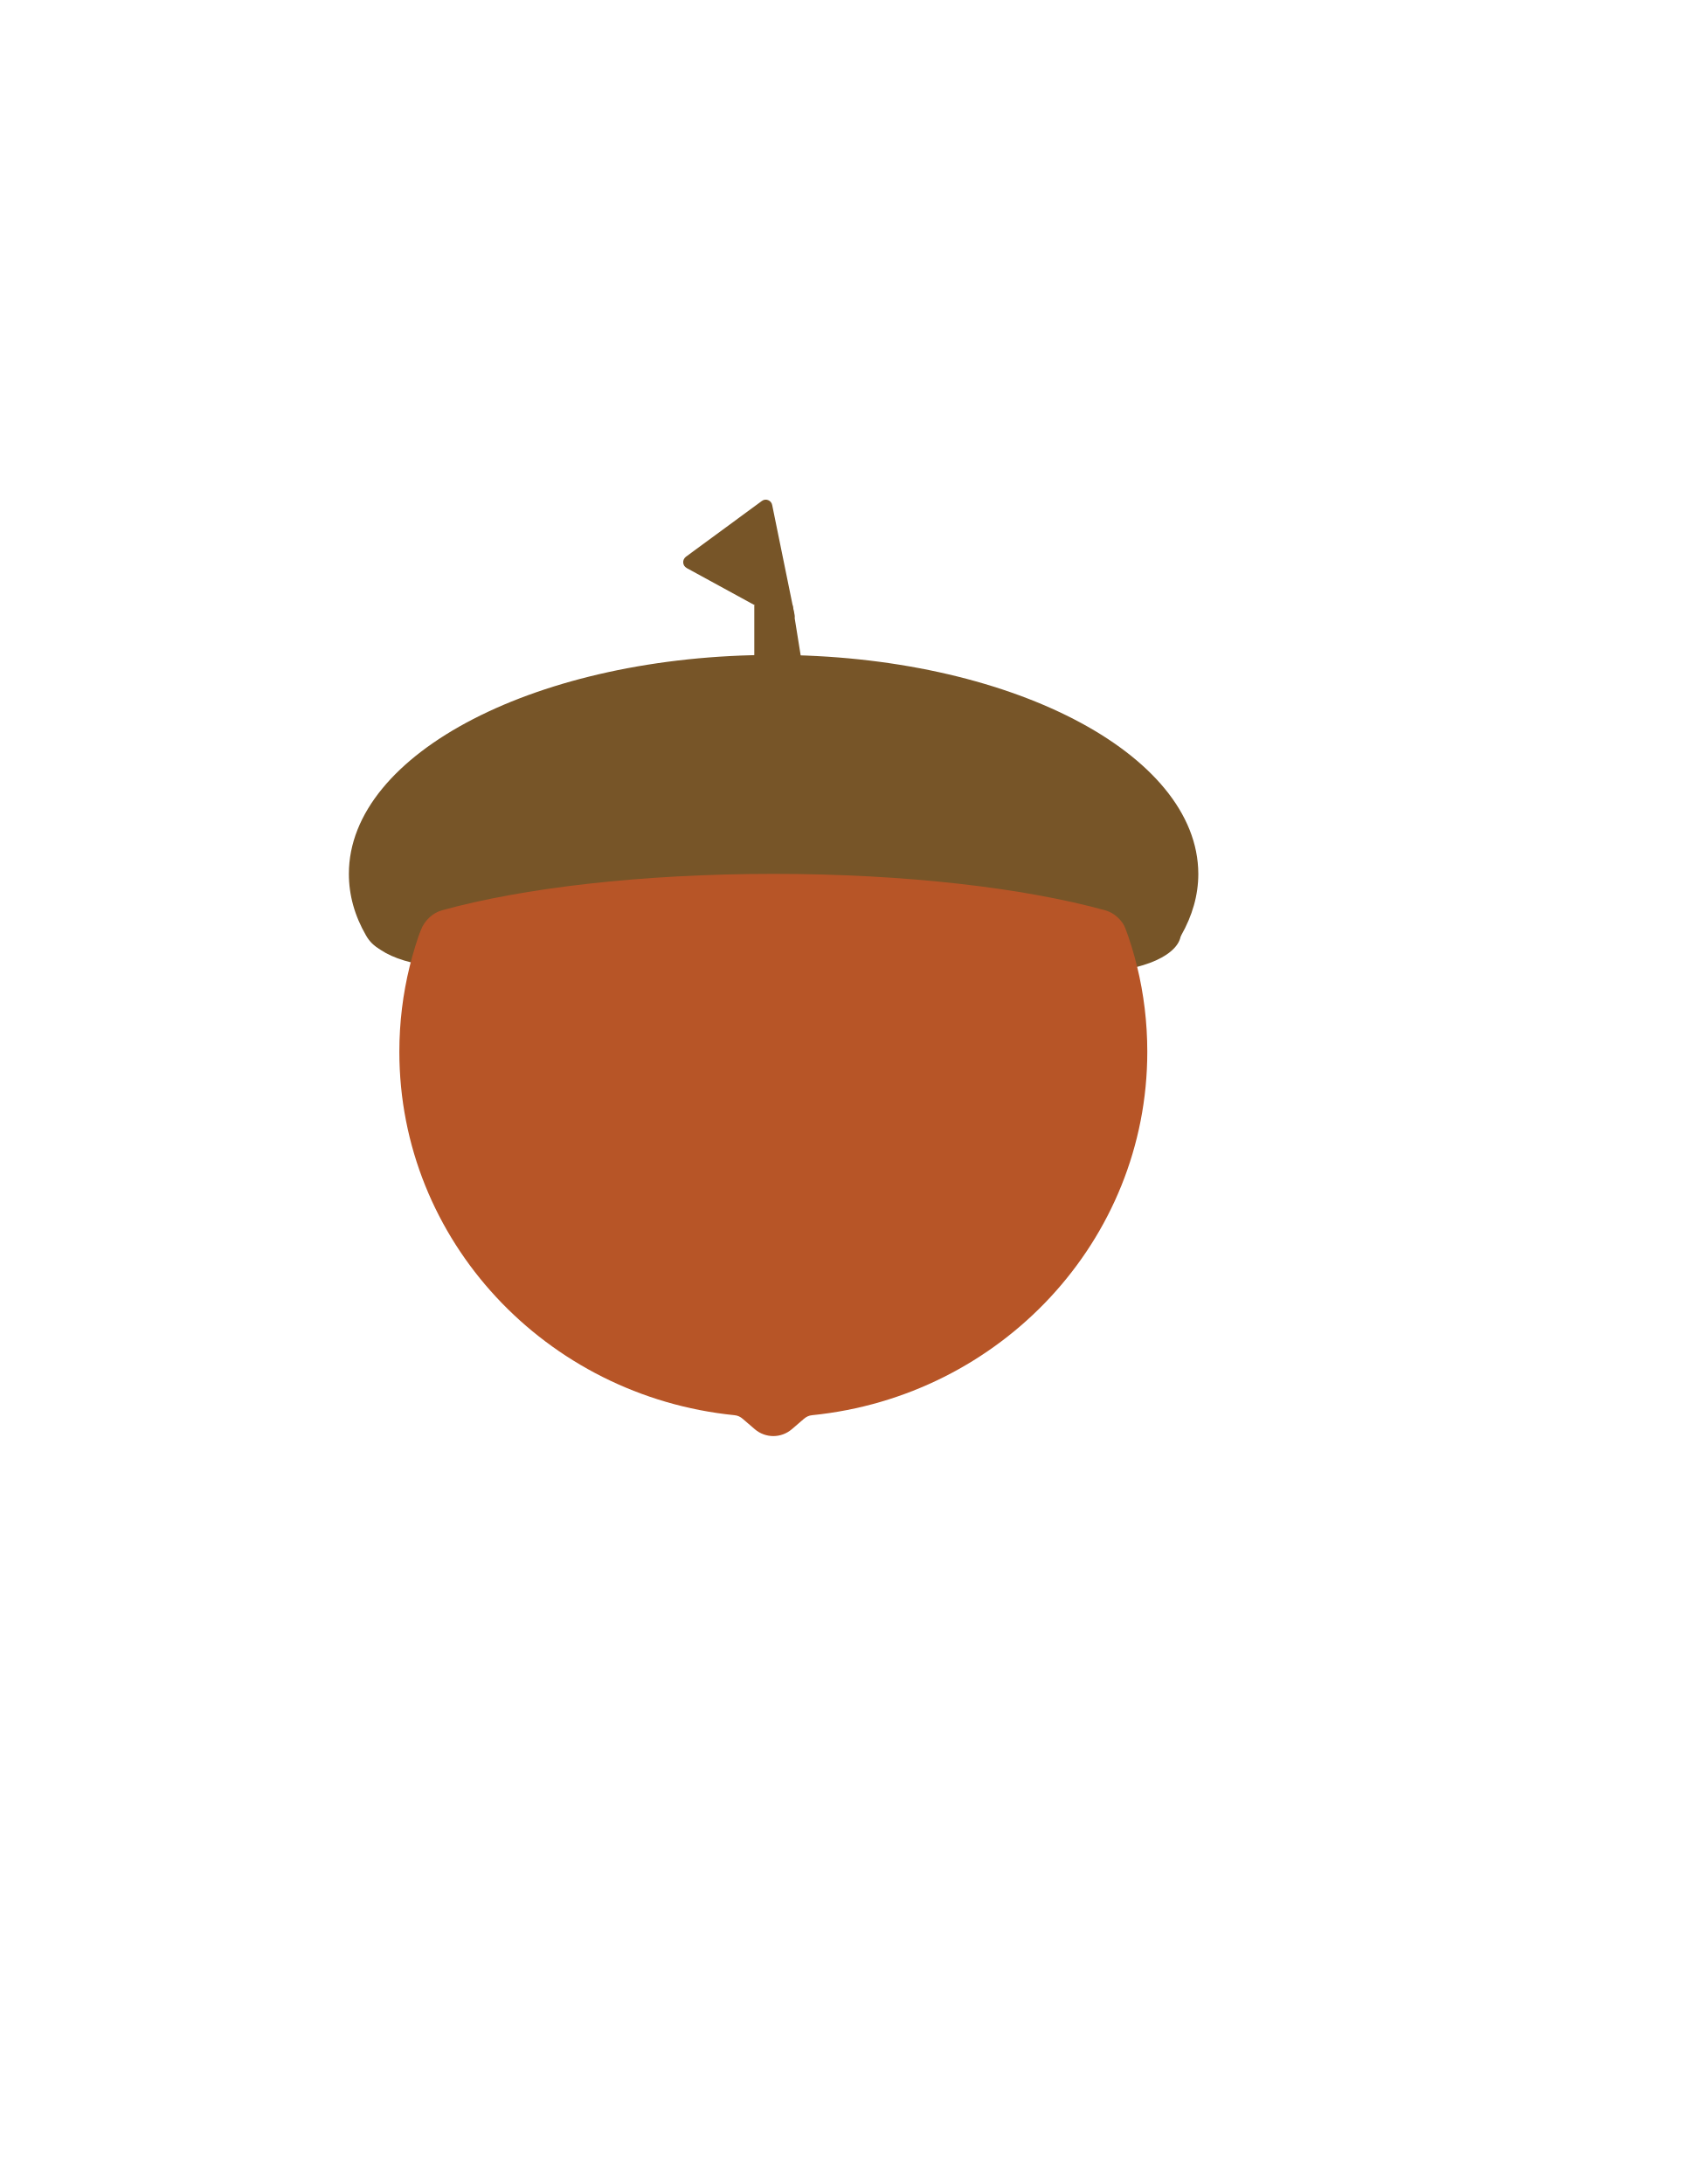
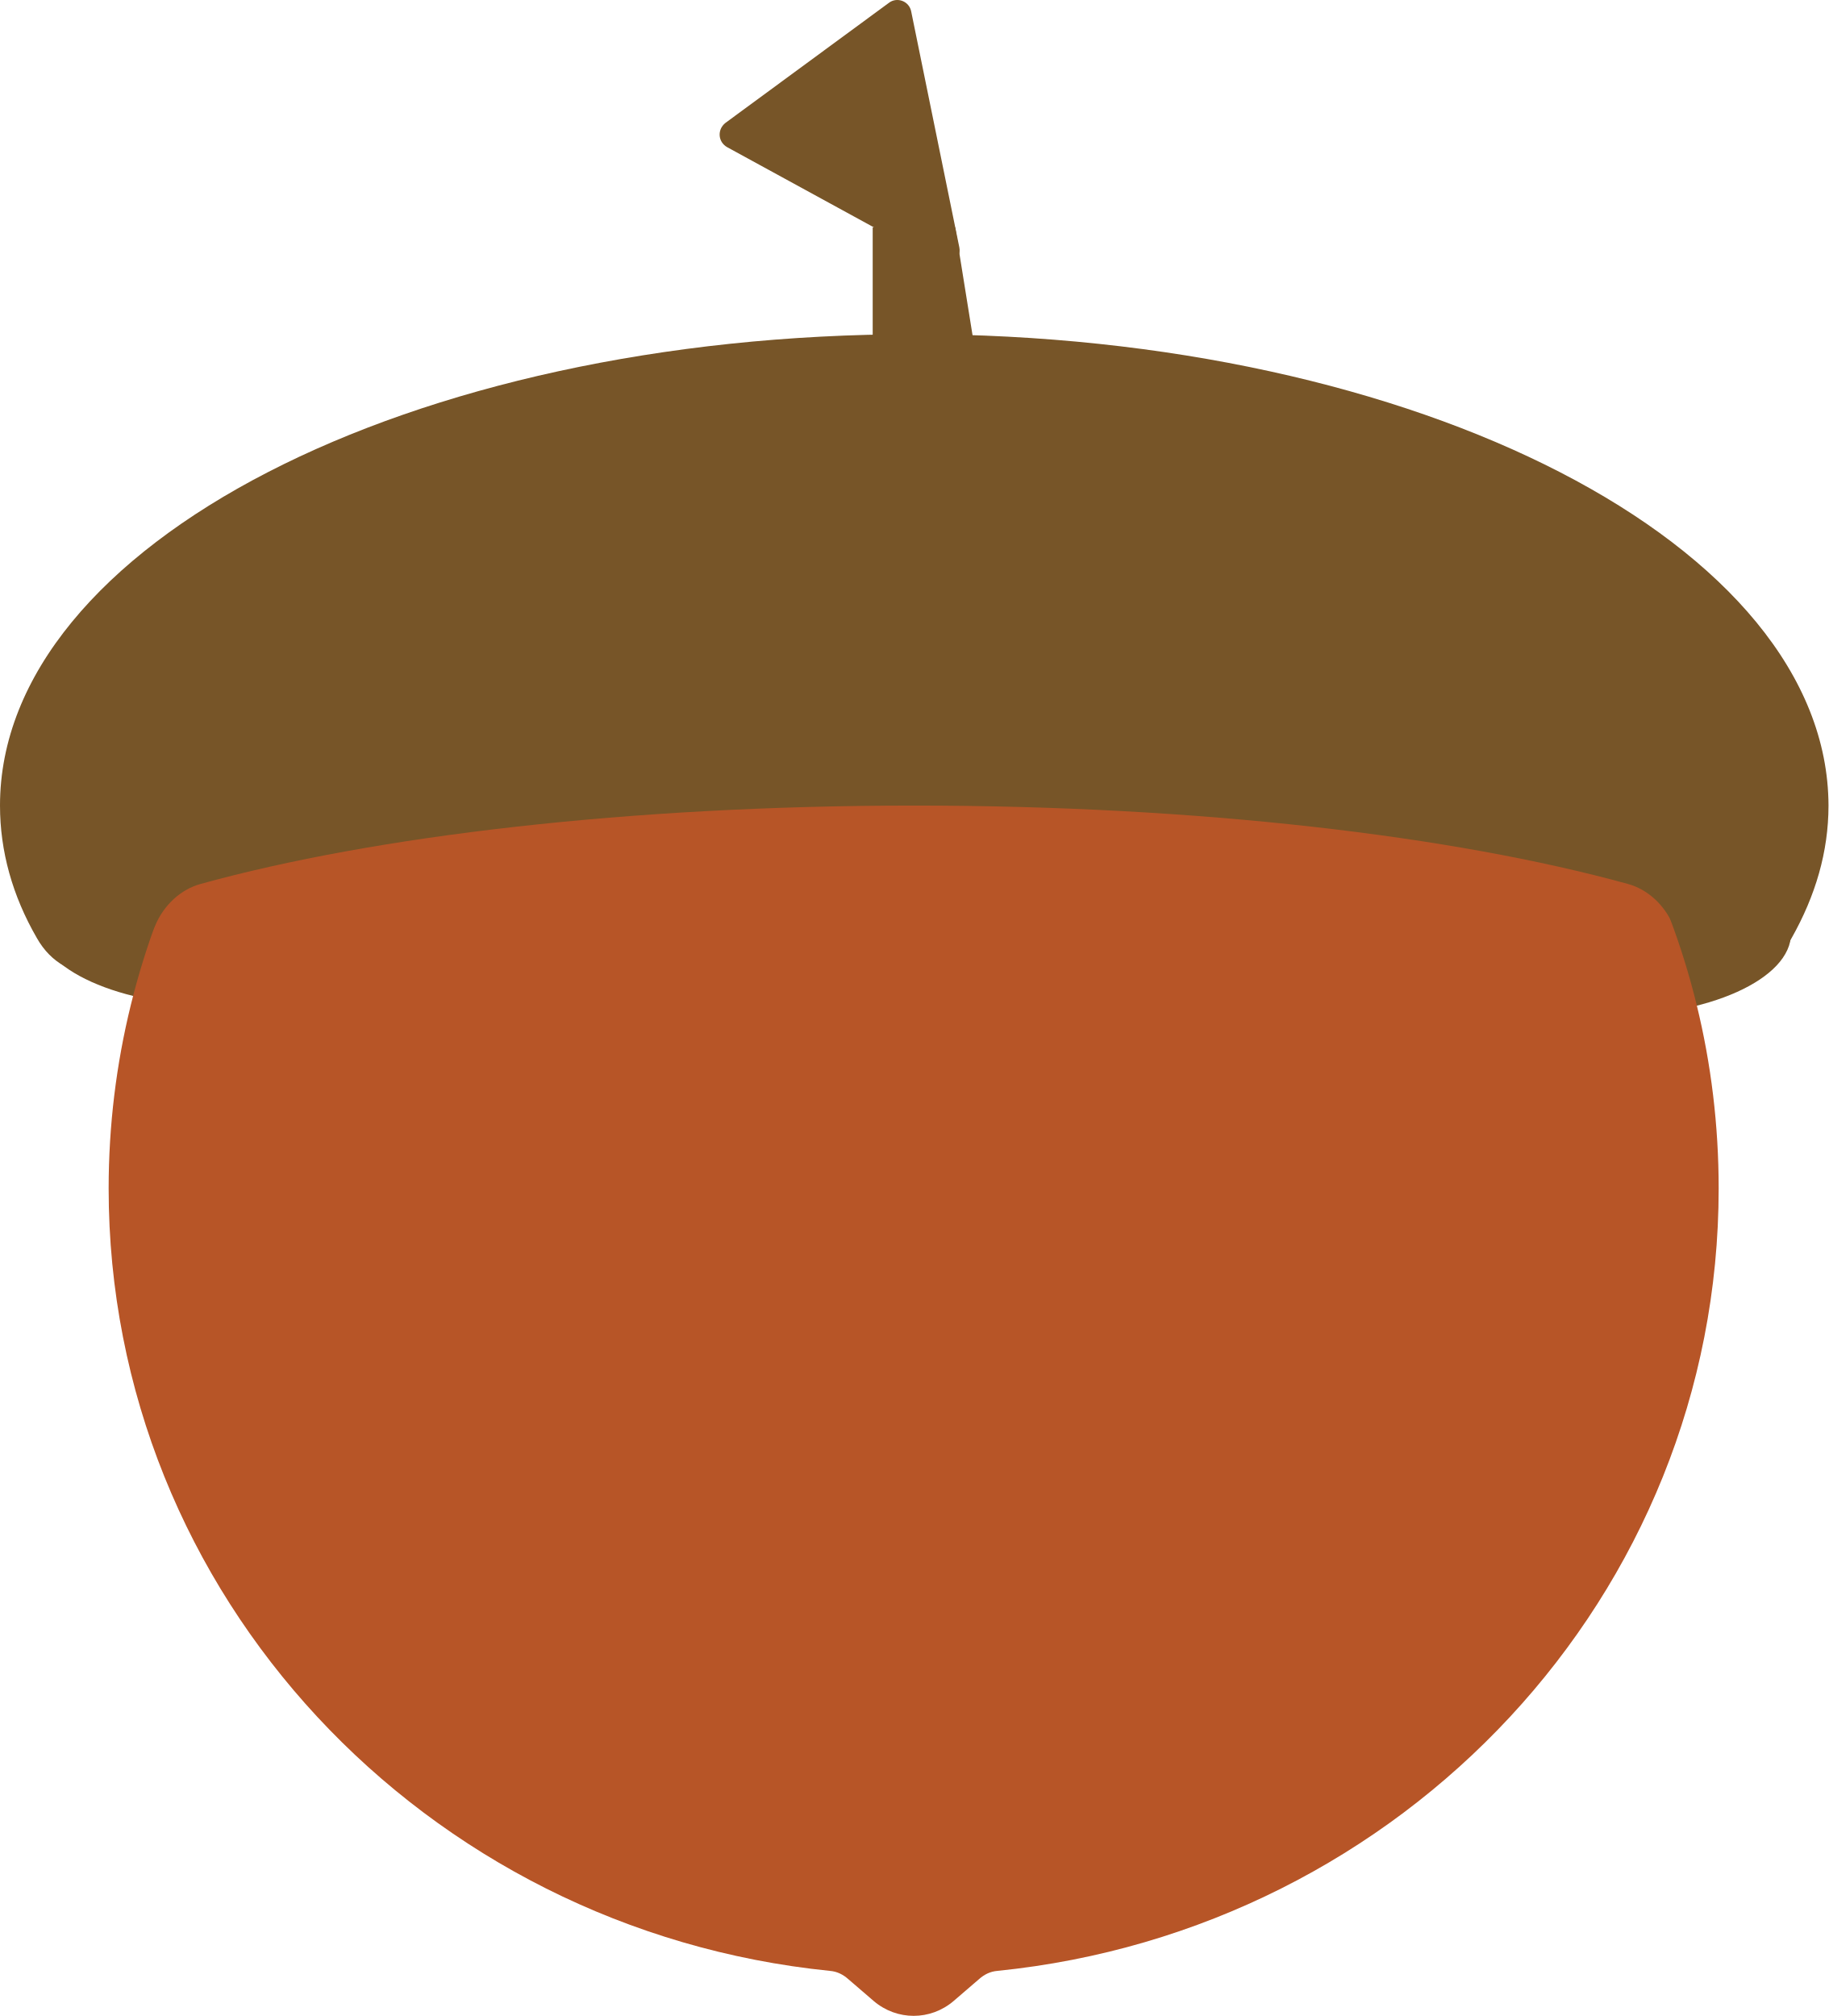
- <svg xmlns="http://www.w3.org/2000/svg" version="1.1" x="0px" y="0px" viewBox="0 0 612 792" style="enable-background:new 0 0 612 792;" xml:space="preserve">
+ <svg xmlns="http://www.w3.org/2000/svg" version="1.1" id="Layer_1" x="0px" y="0px" viewBox="0 0 308 339.6" style="enable-background:new 0 0 308 339.6;" xml:space="preserve">
  <style type="text/css">
	.st0{fill:#775528;}
	.st1{fill:#B75527;}
</style>
  <g id="Layer_4">
    <g>
-       <ellipse class="st0" cx="163.9" cy="336.7" rx="31.1" ry="14" />
-       <ellipse class="st0" cx="397.1" cy="338.4" rx="31.1" ry="14" />
+       <ellipse class="st0" cx="37.4" cy="155.5" rx="31.1" ry="14" />
+       <ellipse class="st0" cx="270.6" cy="157.2" rx="31.1" ry="14" />
    </g>
  </g>
-   <g id="Layer_1">
+   <g id="Layer_1_00000109025646744076594280000002344000179061899174_">
    <g>
-       <path class="st1" d="M280.5,307.8c-47.4,0-89.9,4.6-118,11.7c-1.5,0.4-2.7,1.4-3.4,2.7c-9.1,17.8-14.3,37.9-14.3,59.2    c0,68.5,53.2,124.9,121.5,131.8c1.2,0.1,2.2,0.6,3.1,1.4c0,0,0,0,0,0l4.3,3.7c3.9,3.3,9.5,3.3,13.4,0l4.3-3.7c0,0,0,0,0,0    c0.9-0.8,1.9-1.3,3.1-1.4c68.3-6.9,121.5-63.3,121.5-131.8c0-21.3-5.1-41.4-14.3-59.2c-0.7-1.4-2-2.4-3.4-2.7    C370.3,312.4,327.9,307.8,280.5,307.8z" />
+       <path class="st1" d="M154,126.6c-47.4,0-89.9,4.6-118,11.7c-1.5,0.4-2.7,1.4-3.4,2.7c-9.1,17.8-14.3,37.9-14.3,59.2    c0,68.5,53.2,124.9,121.5,131.8c1.2,0.1,2.2,0.6,3.1,1.4l0,0l4.3,3.7c3.9,3.3,9.5,3.3,13.4,0l4.3-3.7l0,0c0.9-0.8,1.9-1.3,3.1-1.4    c68.3-6.9,121.5-63.3,121.5-131.8c0-21.3-5.1-41.4-14.3-59.2c-0.7-1.4-2-2.4-3.4-2.7C243.8,131.2,201.4,126.6,154,126.6z" />
    </g>
-     <g id="Layer_2">
+     <g id="Layer_2_00000081648939646714116450000009823154299346715064_">
	</g>
  </g>
  <g id="Layer_3">
-     <path class="st0" d="M280.5,237.5c-85,0-154,35.5-154,79.4c0,7.7,2.1,15.2,6.2,22.3c4.9,8.7,15.9,7.6,19.8-1.8   c0-0.1,0.1-0.2,0.1-0.2c1.5-3.6,4.4-6.2,7.7-7.1c29.3-8.1,72.3-13.2,120.2-13.2c47.9,0,90.8,5.1,120.2,13.2   c3.3,0.9,6.2,3.5,7.7,7.1c0,0.1,0.1,0.2,0.1,0.2c4,9.4,14.9,10.5,19.8,1.8c4-7.1,6.2-14.5,6.2-22.3   C434.4,273.1,365.5,237.5,280.5,237.5z" />
+     <path class="st0" d="M154,56.3C69,56.3,0,91.8,0,135.7c0,7.7,2.1,15.2,6.2,22.3c4.9,8.7,15.9,7.6,19.8-1.8c0-0.1,0.1-0.2,0.1-0.2   c1.5-3.6,4.4-6.2,7.7-7.1c29.3-8.1,72.3-13.2,120.2-13.2s90.8,5.1,120.2,13.2c3.3,0.9,6.2,3.5,7.7,7.1c0,0.1,0.1,0.2,0.1,0.2   c4,9.4,14.9,10.5,19.8,1.8c4-7.1,6.2-14.5,6.2-22.3C307.9,91.9,239,56.3,154,56.3z" />
  </g>
  <g id="Layer_5">
    <g>
-       <polygon class="st0" points="293.2,255.6 273.5,255.6 273.5,219.5 287.4,219.5   " />
-       <path class="st0" d="M284.5,225.4L249,206c-1.6-0.9-1.7-3-0.3-4.1l27.5-20.2c1.4-1.1,3.5-0.3,3.8,1.5l8.1,39.7    C288.5,224.9,286.3,226.4,284.5,225.4z" />
+       <polygon class="st0" points="166.7,74.4 147,74.4 147,38.3 160.9,38.3   " />
+       <path class="st0" d="M158,44.2l-35.5-19.4c-1.6-0.9-1.7-3-0.3-4.1l27.5-20.2c1.4-1.1,3.5-0.3,3.8,1.5l8.1,39.7    C162,43.7,159.8,45.2,158,44.2z" />
    </g>
  </g>
</svg>
